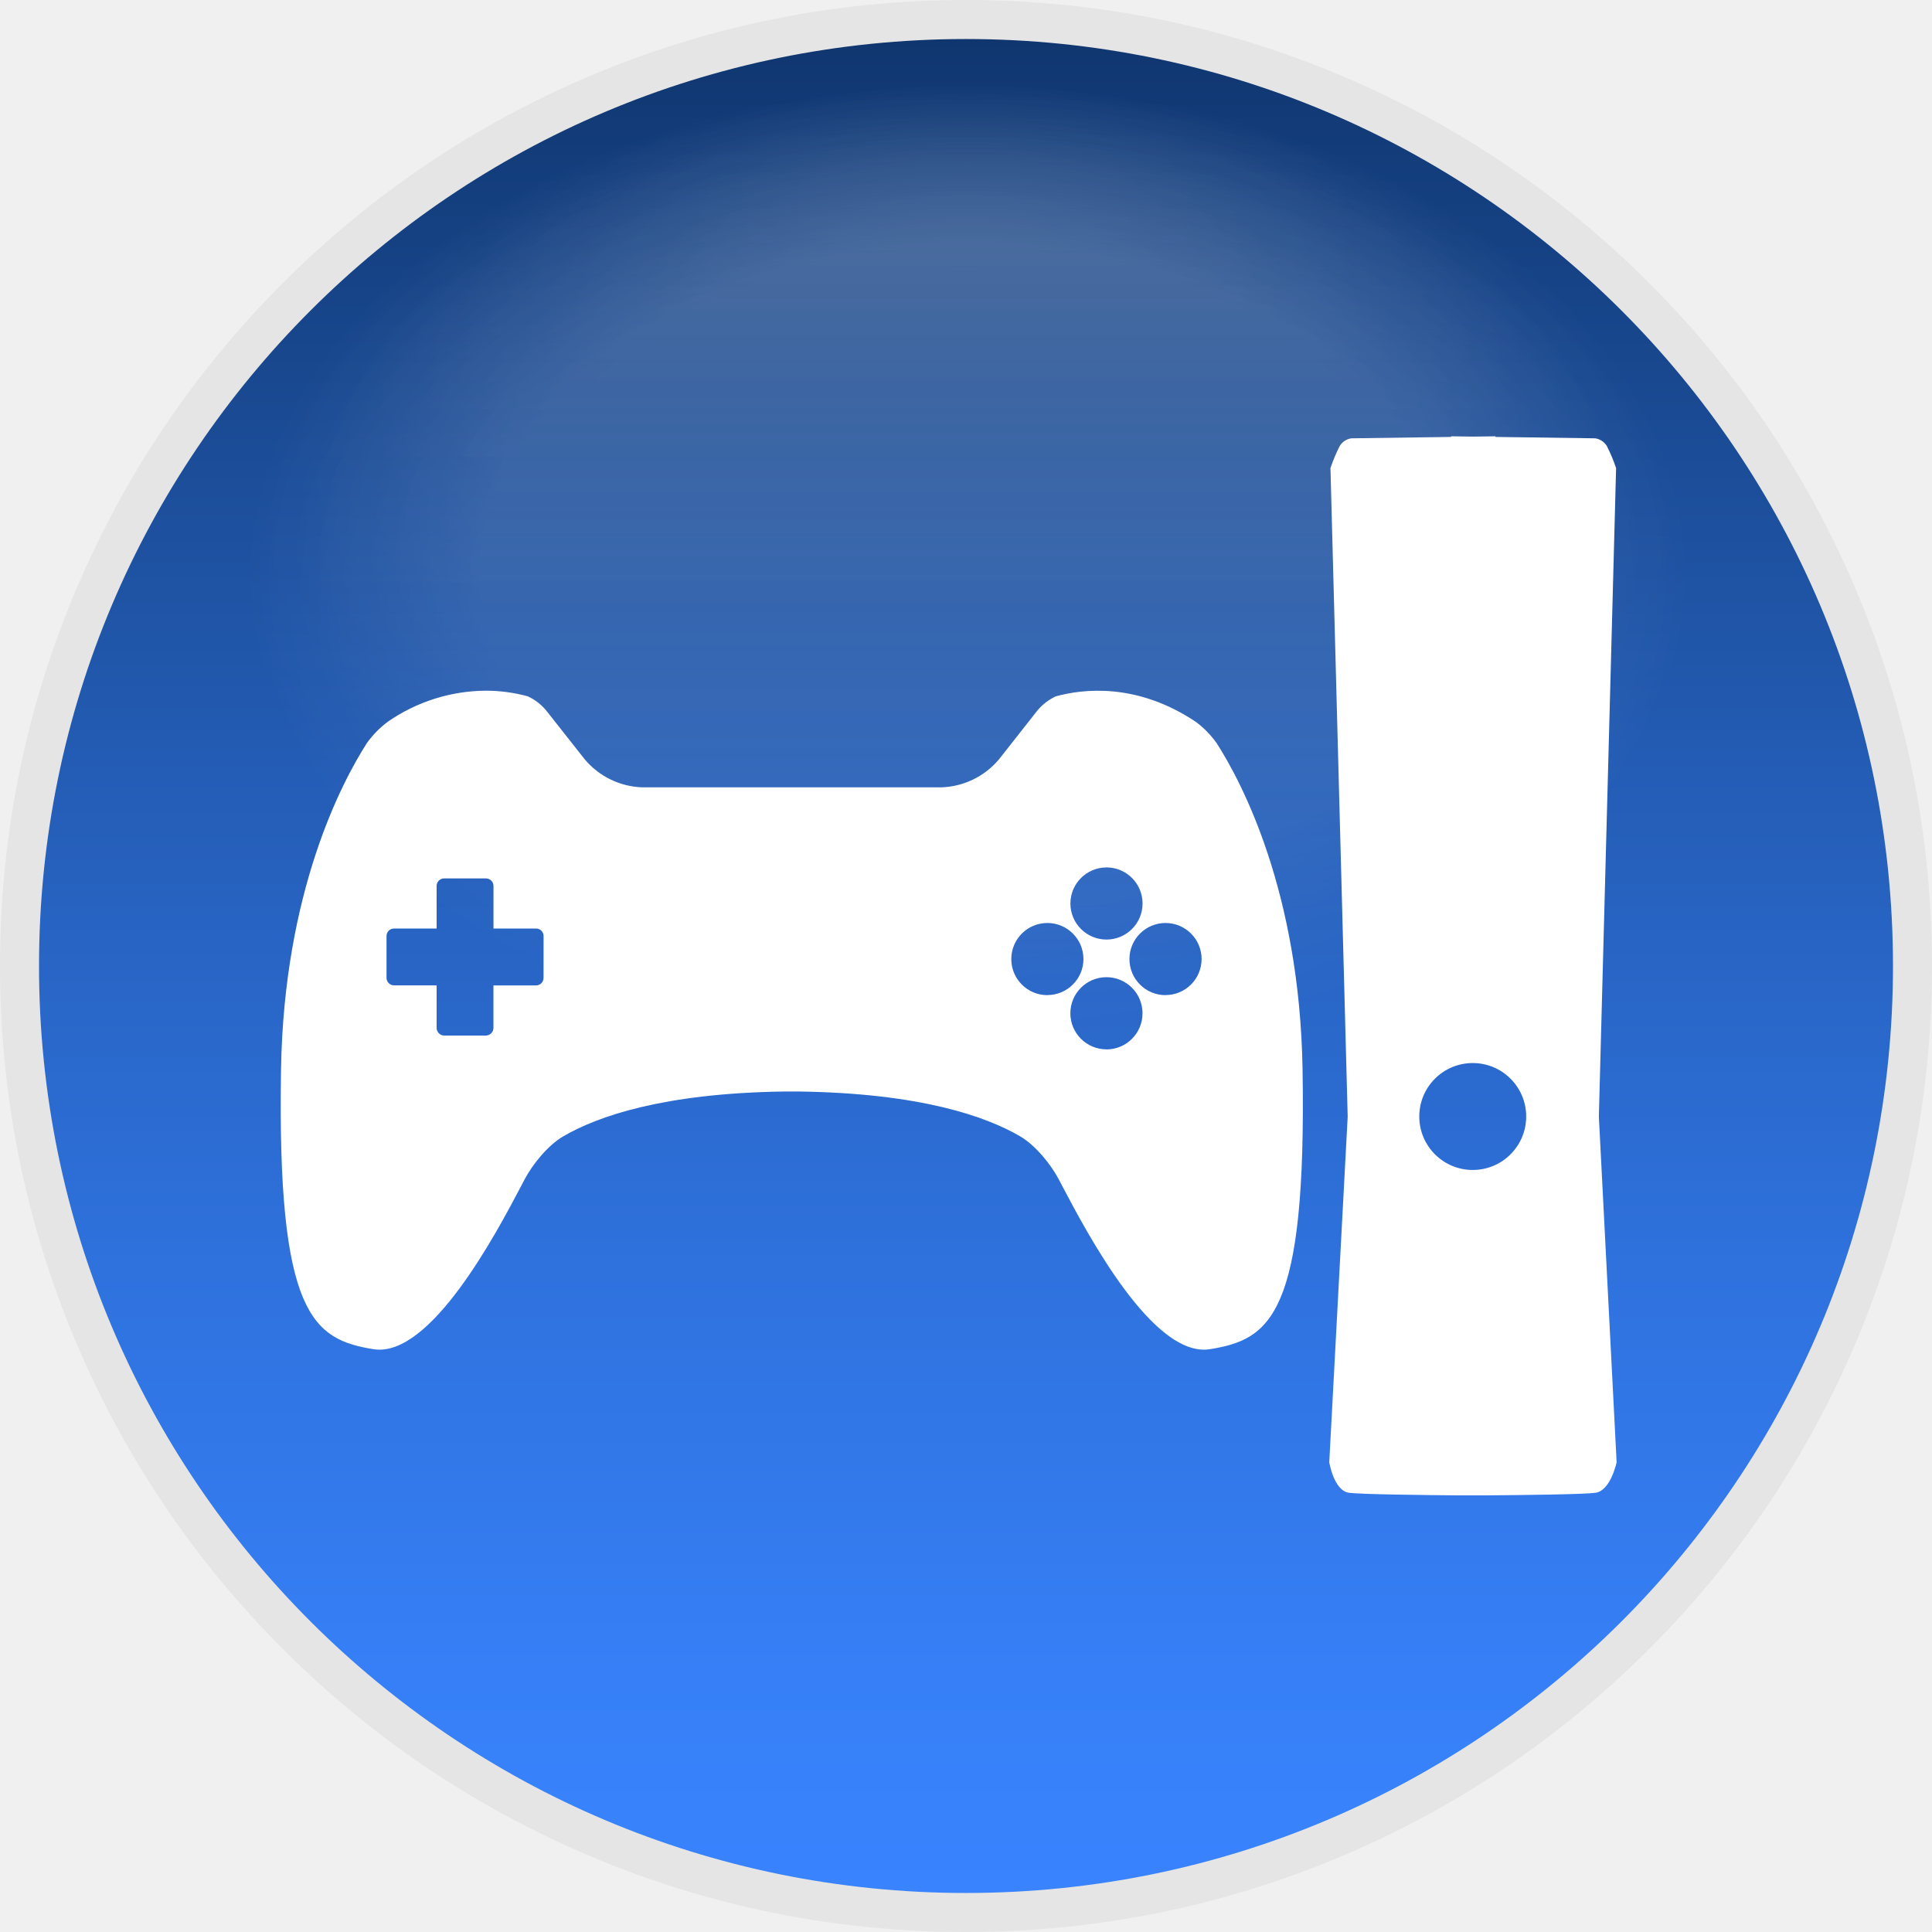
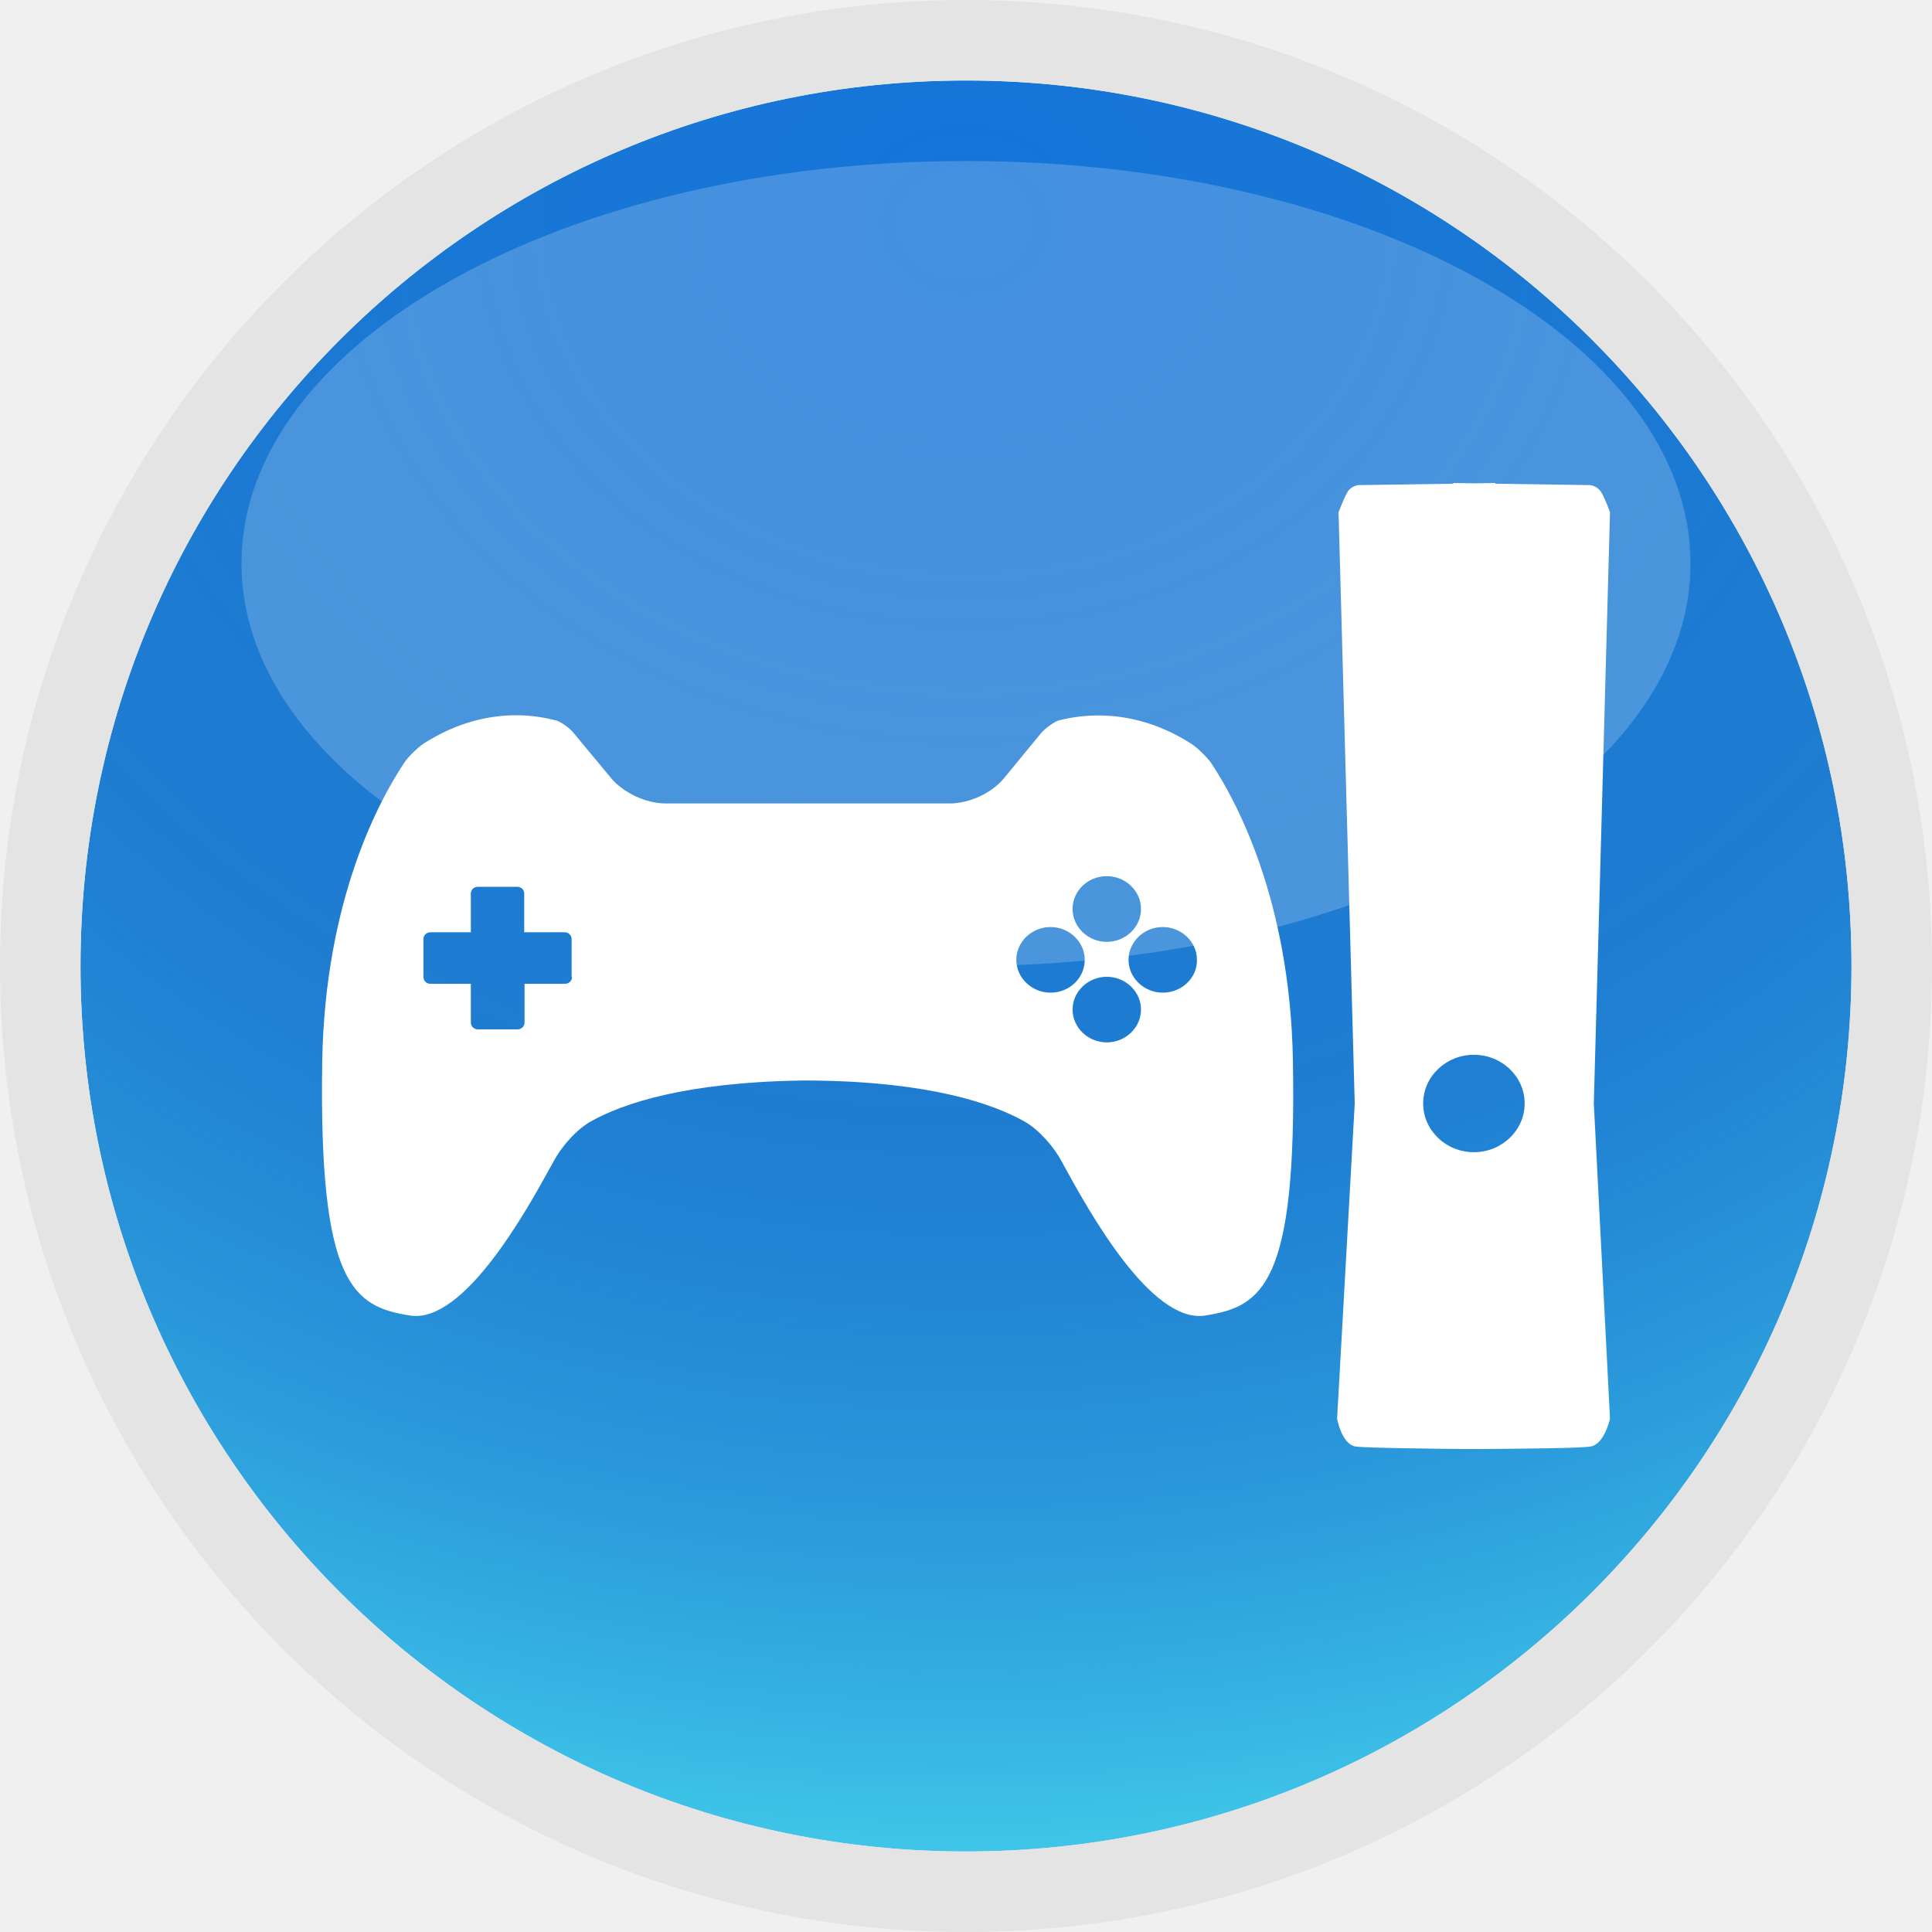
- <svg xmlns="http://www.w3.org/2000/svg" version="1.1" id="圖層_1" x="0px" y="0px" width="494px" height="494px" viewBox="0 0 494 494" enable-background="new 0 0 494 494" xml:space="preserve">
-   <g>
-     <g>
-       <g id="圖層_5">
-         <g>
-           <linearGradient id="SVGID_1_" gradientUnits="userSpaceOnUse" x1="246.861" y1="351.933" x2="246.861" y2="835.957" gradientTransform="matrix(1 0 0 -1 0.14 840.945)">
-             <stop offset="0" style="stop-color:#3984FF" />
-             <stop offset="0.128" style="stop-color:#367FF6" />
-             <stop offset="0.337" style="stop-color:#2F72DE" />
-             <stop offset="0.6" style="stop-color:#245DB6" />
-             <stop offset="0.905" style="stop-color:#143F7F" />
-             <stop offset="1" style="stop-color:#0F356D" />
-           </linearGradient>
-           <path fill="url(#SVGID_1_)" d="M247,489.012c-64.644,0-125.419-25.173-171.129-70.884C30.162,372.419,4.988,311.644,4.988,247      c0-64.643,25.174-125.418,70.884-171.129c45.709-45.71,106.484-70.884,171.129-70.884S372.421,30.161,418.13,75.871      c45.71,45.709,70.884,106.484,70.884,171.129s-25.173,125.419-70.884,171.129C372.42,463.839,311.645,489.012,247,489.012z" />
-           <path fill="#E5E5E5" d="M247,9.977c130.905,0,237.025,106.119,237.025,237.024S377.905,484.024,247,484.024      S9.977,377.905,9.977,247S116.095,9.977,247,9.977 M247,0c-33.341,0-65.689,6.532-96.147,19.415      c-29.414,12.441-55.828,30.249-78.509,52.93s-40.489,49.095-52.93,78.509C6.531,181.311,0,213.659,0,247      s6.531,65.689,19.414,96.147c12.441,29.414,30.25,55.828,52.93,78.509c22.681,22.68,49.095,40.489,78.509,52.93      C181.311,487.468,213.659,494,247,494s65.689-6.532,96.147-19.415c29.414-12.441,55.828-30.249,78.509-52.93      c22.681-22.681,40.489-49.095,52.93-78.509C487.468,312.689,494,280.341,494,247s-6.532-65.689-19.415-96.147      c-12.441-29.414-30.25-55.828-52.93-78.509c-22.681-22.681-49.096-40.489-78.509-52.93C312.69,6.531,280.341,0,247,0L247,0z" />
-         </g>
-       </g>
-       <g id="white">
-         <path fill="#FFFFFF" d="M408.818,285.504l4.405-165.816c-0.65-1.931-1.438-3.813-2.356-5.632c-0.649-1.066-1.736-1.791-2.97-1.98     l-25.508-0.357v-0.158l-5.682,0.079l-5.682-0.079v0.158l-25.508,0.357c-1.234,0.189-2.32,0.914-2.97,1.98     c-0.918,1.819-1.705,3.701-2.356,5.632l4.405,165.816l-4.712,88.391c0,0,1.158,7.167,4.949,7.78     c2.692,0.436,20.133,0.614,28.299,0.683l0,0h3.059h3.059l0,0c10.205-0.069,26.122-0.248,28.814-0.683     c3.791-0.614,5.296-7.78,5.296-7.78L408.818,285.504z M376.569,299.154c-7.549,0-13.67-6.12-13.67-13.67     c0-7.549,6.12-13.67,13.67-13.67c7.549,0,13.67,6.12,13.67,13.67l0,0C390.238,293.034,384.118,299.154,376.569,299.154z" />
-         <path fill="#FFFFFF" d="M333.056,273.398c-0.762-45.532-15.609-73.465-21.955-83.363c-1.487-2.1-3.298-3.951-5.365-5.484     c-15.115-10.086-28.913-8.394-35.792-6.493c-1.777,0.832-3.353,2.038-4.623,3.533l-9.899,12.581     c-3.68,4.377-9.052,6.976-14.768,7.147h-76.365c-5.706-0.17-11.07-2.761-14.748-7.127l-9.958-12.621     c-1.268-1.495-2.845-2.697-4.623-3.523c-3.515-0.963-7.144-1.449-10.789-1.445c-8.934,0.068-17.641,2.828-24.983,7.918     c-2.074,1.536-3.891,3.39-5.385,5.494c-6.345,9.899-21.172,37.801-21.945,83.353c-1.049,63.062,8.235,69.12,23.696,71.624     c14.501,2.227,31.299-29.586,37.613-41.573l0.99-1.901c1.931-3.642,5.84-8.622,9.899-10.987     c8.661-5.038,25.438-11.017,56.628-11.442l0,0h3.494l0,0c31.19,0.426,47.967,6.394,56.628,11.442     c4.048,2.356,7.978,7.345,9.899,10.987l0.99,1.901c6.335,12.016,23.113,43.78,37.613,41.573     C324.821,342.488,334.105,336.431,333.056,273.398z M138.98,250.039c0.006,1.061-0.85,1.925-1.911,1.93c-0.003,0-0.007,0-0.01,0     h-10.888v10.888c-0.026,1.051-0.869,1.899-1.921,1.93h-10.69c-1.051-0.032-1.895-0.879-1.921-1.93v-10.908h-10.888     c-1.061,0-1.921-0.86-1.921-1.921c0-0.003,0-0.007,0-0.01v-10.68c0-1.061,0.86-1.921,1.921-1.921l0,0h10.888V226.53     c0-1.061,0.86-1.921,1.921-1.921l0,0h10.7c1.061,0,1.921,0.86,1.921,1.921l0,0v10.888h10.888c1.061,0,1.921,0.86,1.921,1.921l0,0     L138.98,250.039z M282.921,221.789c5.095,0,9.225,4.13,9.225,9.225c0,5.095-4.13,9.225-9.225,9.225     c-5.095,0-9.225-4.13-9.225-9.225c0.011-5.089,4.136-9.21,9.225-9.215V221.789z M267.816,254.453     c-5.095,0.006-9.229-4.12-9.235-9.215c-0.006-5.095,4.12-9.229,9.215-9.235c5.095-0.006,9.229,4.12,9.235,9.215     c0,0.003,0,0.007,0,0.01c-0.011,5.095-4.15,9.216-9.245,9.205l0,0L267.816,254.453z M282.921,268.311     c-5.095,0.006-9.229-4.12-9.235-9.215c-0.006-5.095,4.12-9.229,9.215-9.235s9.229,4.12,9.235,9.215c0,0.003,0,0.007,0,0.01     c0.006,5.096-4.119,9.234-9.215,9.245V268.311z M298.016,254.453c-5.095,0-9.225-4.13-9.225-9.225     c0-5.095,4.13-9.225,9.225-9.225c5.095,0,9.225,4.13,9.225,9.225c-0.011,5.087-4.138,9.205-9.225,9.205V254.453z" />
-       </g>
-     </g>
-     <defs>
-       <filter id="Adobe_OpacityMaskFilter" filterUnits="userSpaceOnUse" x="28.759" y="4.988" width="436.483" height="292.312">
-         <feColorMatrix type="matrix" values="1 0 0 0 0  0 1 0 0 0  0 0 1 0 0  0 0 0 1 0" />
-       </filter>
-     </defs>
-     <mask maskUnits="userSpaceOnUse" x="28.759" y="4.988" width="436.483" height="292.312" id="SVGID_2_">
-       <g filter="url(#Adobe_OpacityMaskFilter)">
-         <linearGradient id="SVGID_3_" gradientUnits="userSpaceOnUse" x1="242.028" y1="571.913" x2="242.028" y2="833.803" gradientTransform="matrix(1 0 0 -1 0.14 840.945)">
-           <stop offset="0" style="stop-color:#000000" />
-           <stop offset="0.373" style="stop-color:#020202" />
-           <stop offset="0.507" style="stop-color:#090909" />
-           <stop offset="0.603" style="stop-color:#141414" />
-           <stop offset="0.68" style="stop-color:#252525" />
-           <stop offset="0.746" style="stop-color:#3B3B3B" />
-           <stop offset="0.805" style="stop-color:#575757" />
-           <stop offset="0.858" style="stop-color:#777777" />
-           <stop offset="0.907" style="stop-color:#9D9D9D" />
-           <stop offset="0.952" style="stop-color:#C8C8C8" />
-           <stop offset="0.993" style="stop-color:#F6F6F6" />
-           <stop offset="1" style="stop-color:#FFFFFF" />
-         </linearGradient>
-         <rect x="19.095" y="7.143" fill="url(#SVGID_3_)" width="446.147" height="261.889" />
-       </g>
-     </mask>
-     <g mask="url(#SVGID_2_)">
-       <g>
-         <radialGradient id="SVGID_4_" cx="244.805" cy="822.731" r="179.737" gradientTransform="matrix(0.9529 0 0 -0.6975 14.1366 720.8643)" gradientUnits="userSpaceOnUse">
-           <stop offset="0.676" style="stop-color:#FFFFFF;stop-opacity:0.6" />
-           <stop offset="0.954" style="stop-color:#FFFFFF;stop-opacity:0.085" />
-           <stop offset="1" style="stop-color:#FFFFFF;stop-opacity:0" />
-         </radialGradient>
-         <path opacity="0.3" fill="url(#SVGID_4_)" enable-background="new    " d="M421.496,93.186c0,0-5.687-8.102-17.585-19.017     c-23.492-22.531-72.902-57.05-155.152-57.05c-0.456,0-0.902,0.011-1.357,0.013c-0.454-0.002-0.9-0.013-1.357-0.013     c-82.25,0-131.66,34.52-155.152,57.05C78.996,85.083,73.309,93.186,73.309,93.186S-81.34,276.833,226.15,276.833h42.506     C576.145,276.833,421.496,93.186,421.496,93.186z" />
-       </g>
-       <g>
-         <radialGradient id="SVGID_5_" cx="234.618" cy="877.299" r="231.221" gradientTransform="matrix(0.8053 0 0 -0.5191 58.0647 606.5784)" gradientUnits="userSpaceOnUse">
-           <stop offset="0.676" style="stop-color:#FFFFFF;stop-opacity:0.6" />
-           <stop offset="0.954" style="stop-color:#FFFFFF;stop-opacity:0.085" />
-           <stop offset="1" style="stop-color:#FFFFFF;stop-opacity:0" />
-         </radialGradient>
-         <rect x="28.759" y="4.988" opacity="0.1" fill="url(#SVGID_5_)" enable-background="new    " width="436.483" height="292.312" />
-       </g>
-     </g>
-     <defs>
-       <filter id="Adobe_OpacityMaskFilter_1_" filterUnits="userSpaceOnUse" x="18.973" y="17.119" width="456.919" height="259.714">
-         <feColorMatrix type="matrix" values="1 0 0 0 0  0 1 0 0 0  0 0 1 0 0  0 0 0 1 0" />
-       </filter>
-     </defs>
-     <mask maskUnits="userSpaceOnUse" x="18.973" y="17.119" width="456.919" height="259.714" id="SVGID_6_">
-       <g filter="url(#Adobe_OpacityMaskFilter_1_)">
-         <linearGradient id="SVGID_7_" gradientUnits="userSpaceOnUse" x1="241.677" y1="528.193" x2="241.677" y2="833.803" gradientTransform="matrix(1 0 0 -1 0.14 840.945)">
-           <stop offset="0" style="stop-color:#000000;stop-opacity:0.9" />
-           <stop offset="0.173" style="stop-color:#343434;stop-opacity:0.917" />
-           <stop offset="0.477" style="stop-color:#8A8A8A;stop-opacity:0.948" />
-           <stop offset="0.726" style="stop-color:#C9C9C9;stop-opacity:0.973" />
-           <stop offset="0.906" style="stop-color:#F0F0F0;stop-opacity:0.991" />
-           <stop offset="1" style="stop-color:#FFFFFF" />
-         </linearGradient>
-         <rect x="2.532" y="7.143" fill="url(#SVGID_7_)" width="478.569" height="305.609" />
-       </g>
-     </mask>
-     <g opacity="0.9" mask="url(#SVGID_6_)">
-       <g>
-         <radialGradient id="SVGID_8_" cx="248.421" cy="822.731" r="179.738" gradientTransform="matrix(1.0221 0 0 -0.6975 -6.483 720.8643)" gradientUnits="userSpaceOnUse">
-           <stop offset="0.676" style="stop-color:#FFFFFF;stop-opacity:0.7" />
-           <stop offset="0.954" style="stop-color:#FFFFFF;stop-opacity:0.099" />
-           <stop offset="1" style="stop-color:#FFFFFF;stop-opacity:0" />
-         </radialGradient>
-         <path opacity="0.3" fill="url(#SVGID_8_)" enable-background="new    " d="M434.177,93.186c0,0-6.1-8.102-18.863-19.017     c-25.199-22.531-78.2-57.05-166.426-57.05c-0.49,0-0.968,0.011-1.455,0.013c-0.487-0.002-0.966-0.013-1.455-0.013     c-88.227,0-141.228,34.52-166.426,57.05C66.789,85.083,60.689,93.186,60.689,93.186s-165.888,183.647,163.947,183.647h45.595     C600.065,276.833,434.177,93.186,434.177,93.186z" />
-       </g>
-     </g>
+ <svg xmlns="http://www.w3.org/2000/svg" xmlns:xlink="http://www.w3.org/1999/xlink" width="24" height="24" viewBox="0 0 24 24">
+   <defs>
+     <radialGradient id="btn_qos_game_act-b" cx="50%" cy="7.518%" r="92.482%" fx="50%" fy="7.518%" gradientTransform="matrix(0 1 -1.17693 0 .588 -.425)">
+       <stop offset="0%" stop-color="#0050AD" />
+       <stop offset="55.579%" stop-color="#004683" stop-opacity=".5" />
+       <stop offset="100%" stop-color="#FFF" />
+     </radialGradient>
+     <circle id="btn_qos_game_act-a" cx="12" cy="12" r="11" />
+     <filter id="btn_qos_game_act-c" width="100%" height="100%" x="0%" y="0%" filterUnits="objectBoundingBox">
+       <feGaussianBlur in="SourceGraphic" />
+     </filter>
+   </defs>
+   <g fill="none" fill-rule="evenodd">
+     <use fill="#298AD1" xlink:href="#btn_qos_game_act-a" />
+     <use fill="url(#btn_qos_game_act-b)" fill-opacity=".5" xlink:href="#btn_qos_game_act-a" style="mix-blend-mode:overlay" />
+     <circle cx="12" cy="12" r="11.5" stroke="#E4E4E4" />
+     <path fill="#FFF" fill-opacity=".2" d="M12,12 C16.971,12 21,9.761 21,7 C21,4.239 16.971,2 12,2 C7.029,2 3,4.239 3,7 C3,9.761 7.029,12 12,12 Z" filter="url(#btn_qos_game_act-c)" />
+     <path fill="#FFF" fill-rule="nonzero" d="M18.574,6 L18.574,6.009 L19.753,6.026 C19.753,6.026 19.845,6.035 19.89,6.114 C19.941,6.193 20,6.364 20,6.364 L20,6.364 L19.799,13.708 L20,17.623 C20,17.623 19.931,17.943 19.758,17.969 C19.634,17.991 18.899,17.996 18.428,18 L18.428,18 L18.145,18 C17.766,17.996 16.962,17.987 16.838,17.969 C16.665,17.939 16.61,17.623 16.61,17.623 L16.61,17.623 L16.829,13.708 L16.628,6.364 C16.628,6.364 16.692,6.193 16.738,6.114 C16.783,6.035 16.875,6.026 16.875,6.026 L16.875,6.026 L18.054,6.009 L18.054,6 L18.314,6.004 L18.574,6 Z M6.416,8.885 C6.621,8.885 6.79,8.92 6.914,8.951 C6.96,8.964 7.074,9.038 7.129,9.109 L7.129,9.109 L7.59,9.665 C7.745,9.849 8.024,9.981 8.271,9.981 L8.271,9.981 L11.794,9.981 C12.04,9.981 12.319,9.854 12.474,9.665 L12.474,9.665 L12.931,9.109 C12.991,9.038 13.105,8.964 13.146,8.951 C13.466,8.867 14.101,8.793 14.8,9.24 C14.873,9.288 14.997,9.407 15.047,9.481 C15.339,9.92 16.025,11.156 16.061,13.173 C16.111,15.961 15.682,16.233 14.965,16.343 C14.293,16.439 13.521,15.032 13.228,14.501 L13.228,14.501 L13.183,14.418 C13.096,14.256 12.913,14.037 12.726,13.931 C12.328,13.708 11.551,13.44 10.112,13.423 L10.112,13.423 L9.952,13.423 C8.513,13.445 7.736,13.708 7.339,13.931 C7.151,14.037 6.969,14.256 6.882,14.418 L6.882,14.418 L6.836,14.501 C6.544,15.032 5.767,16.439 5.1,16.343 C4.387,16.233 3.958,15.961 4.003,13.173 C4.04,11.156 4.725,9.92 5.018,9.481 C5.068,9.402 5.191,9.284 5.264,9.236 C5.689,8.964 6.091,8.885 6.416,8.885 Z M18.309,13.103 C17.962,13.103 17.679,13.374 17.679,13.708 C17.679,14.041 17.962,14.313 18.309,14.313 C18.657,14.313 18.94,14.041 18.94,13.708 C18.94,13.374 18.657,13.103 18.309,13.103 Z M13.749,12.134 C13.516,12.134 13.324,12.318 13.324,12.541 C13.324,12.765 13.516,12.949 13.749,12.949 C13.982,12.949 14.174,12.765 14.174,12.541 C14.174,12.318 13.982,12.134 13.749,12.134 Z M6.425,11.016 L5.936,11.016 C5.89,11.016 5.849,11.051 5.849,11.099 L5.849,11.099 L5.849,11.581 L5.347,11.581 C5.301,11.581 5.26,11.616 5.26,11.665 L5.26,11.665 L5.26,12.138 C5.26,12.182 5.296,12.221 5.347,12.221 L5.347,12.221 L5.849,12.221 L5.849,12.704 C5.849,12.748 5.886,12.787 5.936,12.787 L5.936,12.787 L6.43,12.787 C6.475,12.787 6.516,12.752 6.516,12.704 L6.516,12.704 L6.516,12.221 L7.019,12.221 C7.065,12.221 7.106,12.186 7.106,12.138 L7.106,12.138 L7.101,12.138 L7.101,11.665 C7.101,11.621 7.065,11.581 7.014,11.581 L7.014,11.581 L6.512,11.581 L6.512,11.099 C6.512,11.055 6.475,11.016 6.425,11.016 L6.425,11.016 Z M13.05,11.516 C12.817,11.516 12.625,11.7 12.625,11.923 C12.625,12.147 12.817,12.331 13.05,12.331 C13.288,12.331 13.475,12.147 13.475,11.923 C13.475,11.7 13.283,11.516 13.05,11.516 Z M14.444,11.516 C14.211,11.516 14.019,11.7 14.019,11.923 C14.019,12.147 14.211,12.331 14.444,12.331 C14.681,12.331 14.873,12.147 14.869,11.923 C14.869,11.7 14.677,11.516 14.444,11.516 Z M13.749,10.884 C13.512,10.884 13.324,11.068 13.324,11.292 C13.324,11.516 13.516,11.7 13.749,11.7 C13.982,11.7 14.174,11.516 14.174,11.292 C14.174,11.068 13.982,10.884 13.749,10.884 Z" />
  </g>
</svg>
